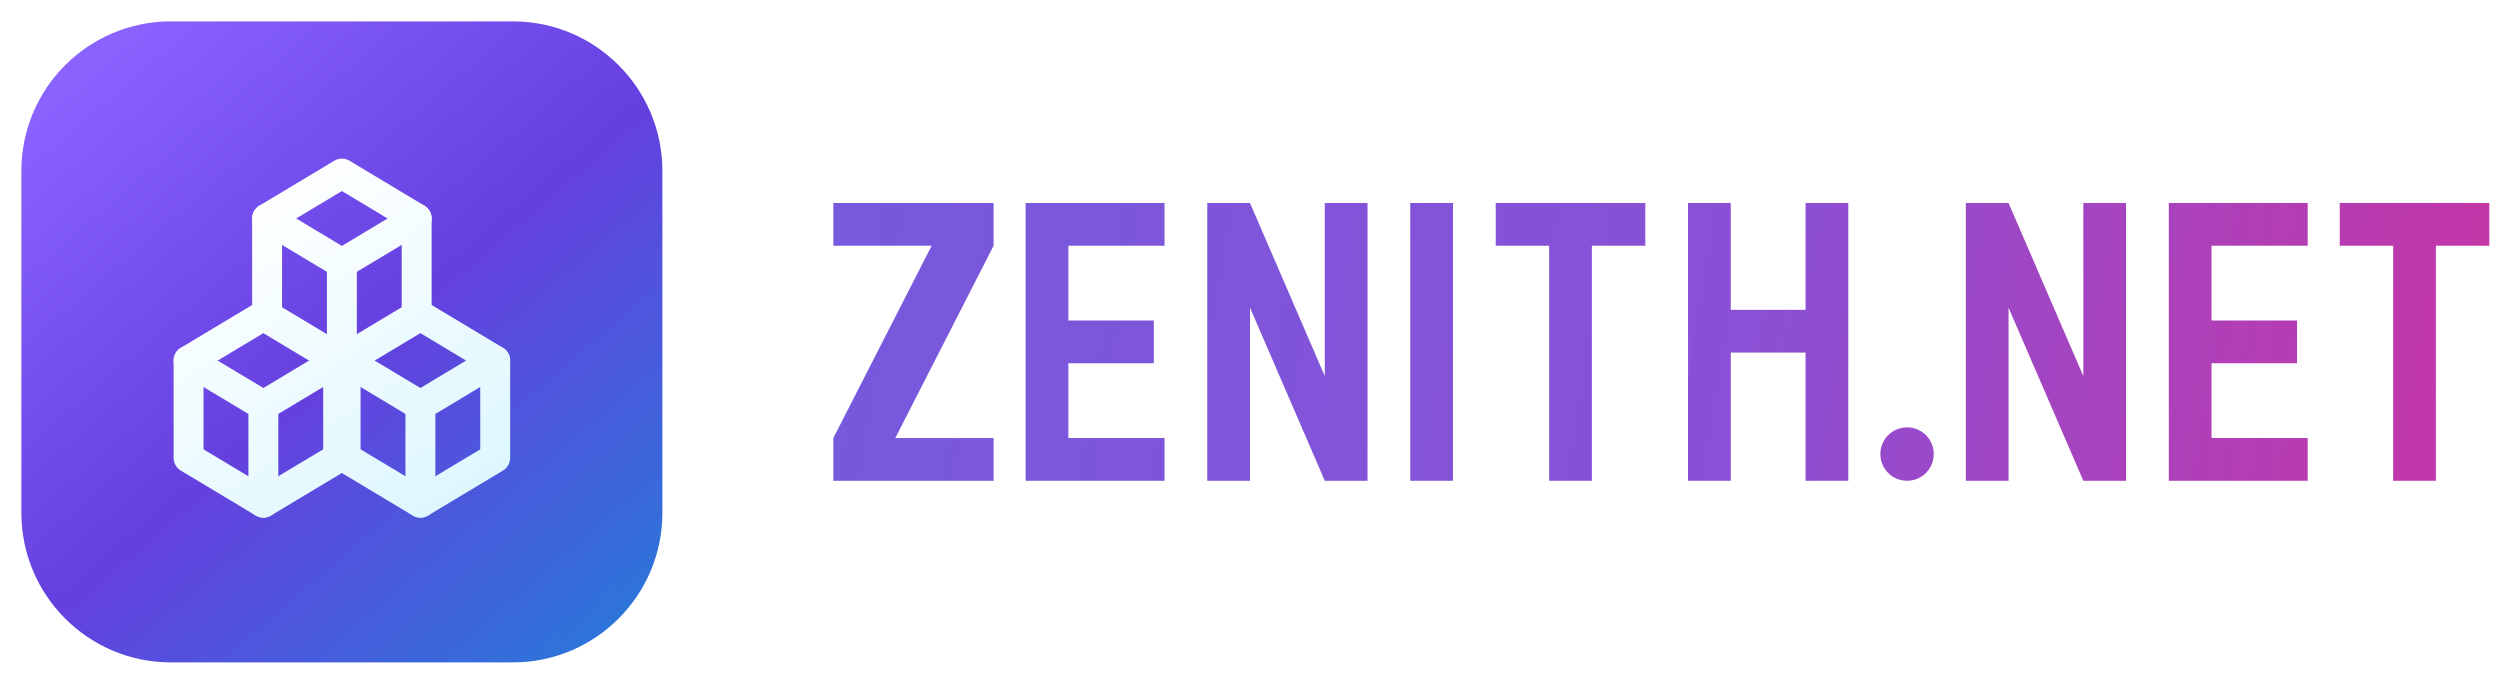
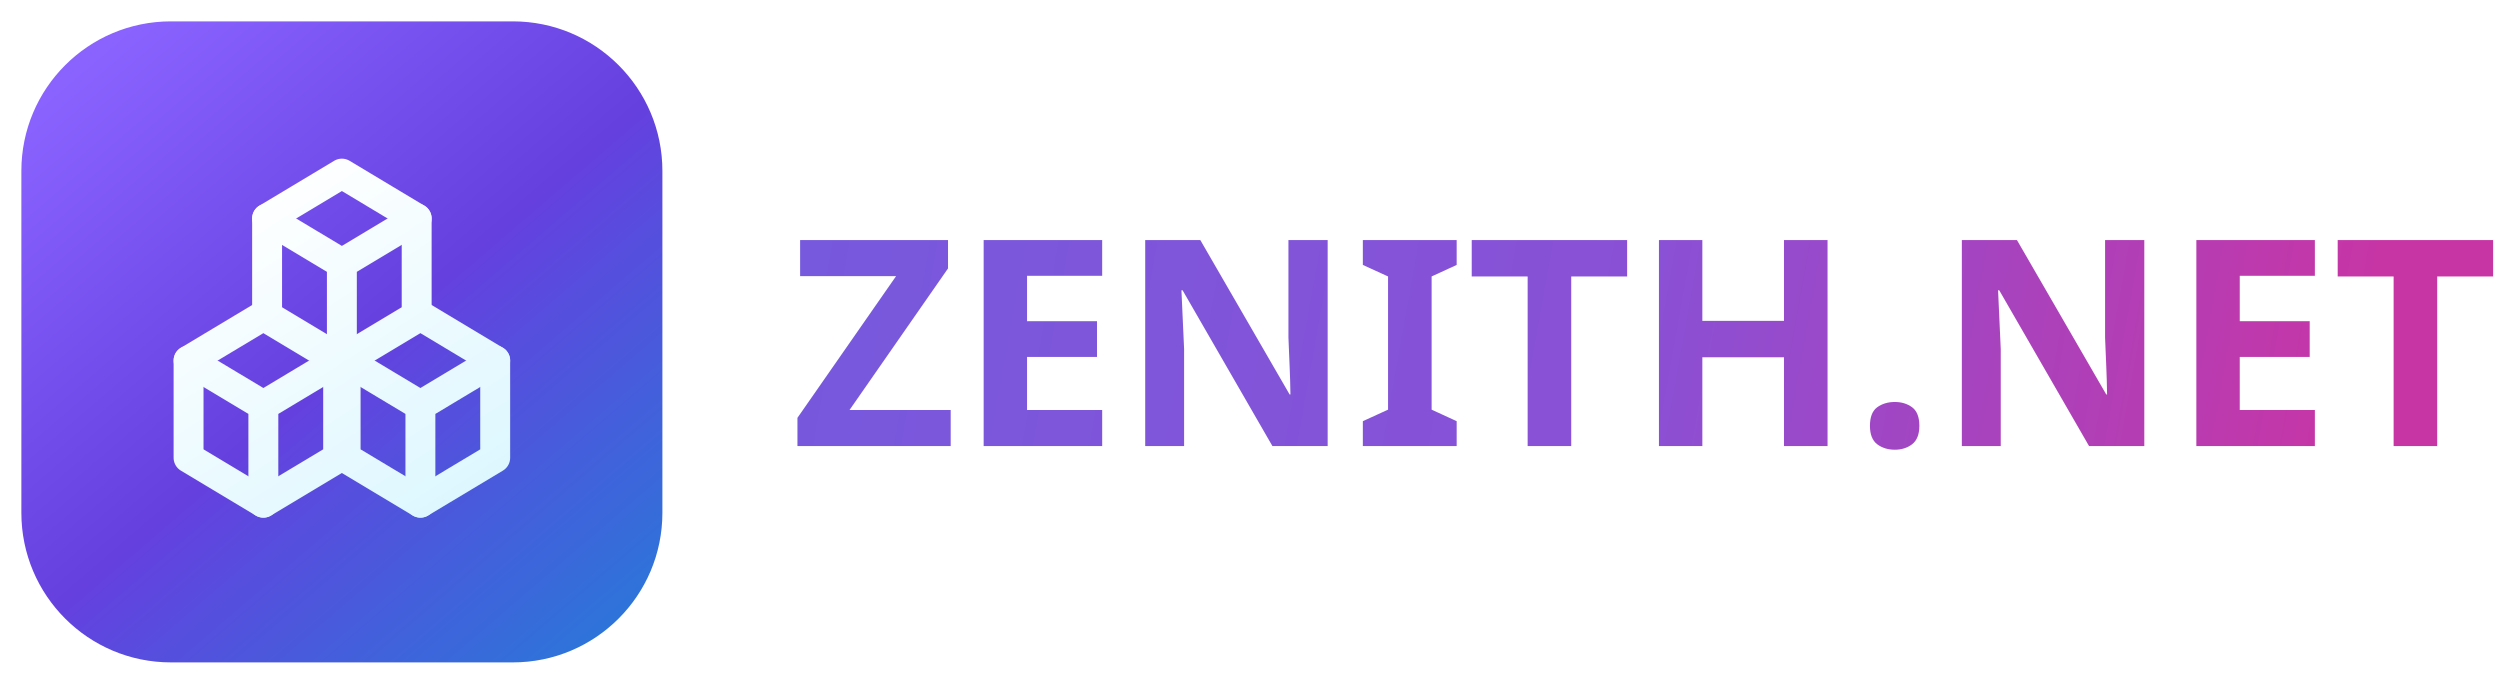
<svg xmlns="http://www.w3.org/2000/svg" viewBox="0 0 234 64" role="img" aria-labelledby="logo-title" shape-rendering="geometricPrecision">
  <defs>
    <linearGradient id="logo-surface" x1="9" y1="5" x2="57" y2="61" gradientUnits="userSpaceOnUse">
      <stop offset="0" stop-color="#8A63FF" />
      <stop offset="0.5" stop-color="#6540DF" />
      <stop offset="1" stop-color="#2B76D9" />
    </linearGradient>
    <linearGradient id="logo-lines" x1="20" y1="12" x2="47" y2="54" gradientUnits="userSpaceOnUse">
      <stop offset="0" stop-color="#FFFFFF" />
      <stop offset="1" stop-color="#DDF7FF" />
    </linearGradient>
-     <linearGradient id="wordmark-fill" x1="78" y1="19" x2="233" y2="45" gradientUnits="userSpaceOnUse">
+     <linearGradient id="wordmark-fill" x1="74" y1="19" x2="219" y2="45" gradientUnits="userSpaceOnUse">
      <stop offset="0" stop-color="#7659DD" />
      <stop offset="0.55" stop-color="#8A50D5" />
      <stop offset="1" stop-color="#C735A5" />
    </linearGradient>
-     <g id="wordmark-shape">
-       <path d="M78 19h15v4L83.8 41H93v4H78v-4l9.2-18H78Z" />
-       <path d="M96 19h13v4h-9v7h8v4h-8v7h9v4H96Z" />
-       <path d="M113 19h4l7 16.2V19h4v26h-4l-7-16.2V45h-4Z" />
-       <path d="M132 19h4v26h-4Z" />
-       <path d="M140 19h14v4h-5v22h-4V23h-5Z" />
-       <path d="M158 19h4v10h7V19h4v26h-4V33h-7v12h-4Z" />
-       <circle cx="178.5" cy="42.5" r="2.5" />
-       <path d="M184 19h4l7 16.2V19h4v26h-4l-7-16.2V45h-4Z" />
-       <path d="M203 19h13v4h-9v7h8v4h-8v7h9v4h-13Z" />
-       <path d="M219 19h14v4h-5v22h-4V23h-5Z" />
-     </g>
  </defs>
  <rect x="2" y="2" width="60" height="60" rx="14" fill="url(#logo-surface)" />
  <g transform="translate(9.6 9.6) scale(0.7)" fill="none" stroke="url(#logo-lines)" stroke-width="4" stroke-linecap="round" stroke-linejoin="round">
    <g>
      <path d="M32 9.5 42 15.5v13L32 34.5 22 28.5v-13L32 9.5Z" />
      <path d="m22 15.5 10 6 10-6M32 21.5v13" />
    </g>
    <g>
      <path d="m21.5 28.5 10 6v13l-10 6-10-6v-13l10-6Z" />
      <path d="m11.5 34.5 10 6 10-6m-10 6v13" />
    </g>
    <g>
      <path d="m42.5 28.5 10 6v13l-10 6-10-6v-13l10-6Z" />
      <path d="m32.5 34.5 10 6 10-6m-10 6v13" />
    </g>
  </g>
-   <use href="#wordmark-shape" fill="url(#wordmark-fill)" aria-hidden="true" />
+   <text x="74" y="41.75" fill="url(#wordmark-fill)" font-family="Bahnschrift, 'Aptos Display', 'Segoe UI Variable Display', sans-serif" font-size="27" font-weight="650" letter-spacing="0" textLength="145" lengthAdjust="spacingAndGlyphs" aria-hidden="true">ZENITH.NET</text>
</svg>
